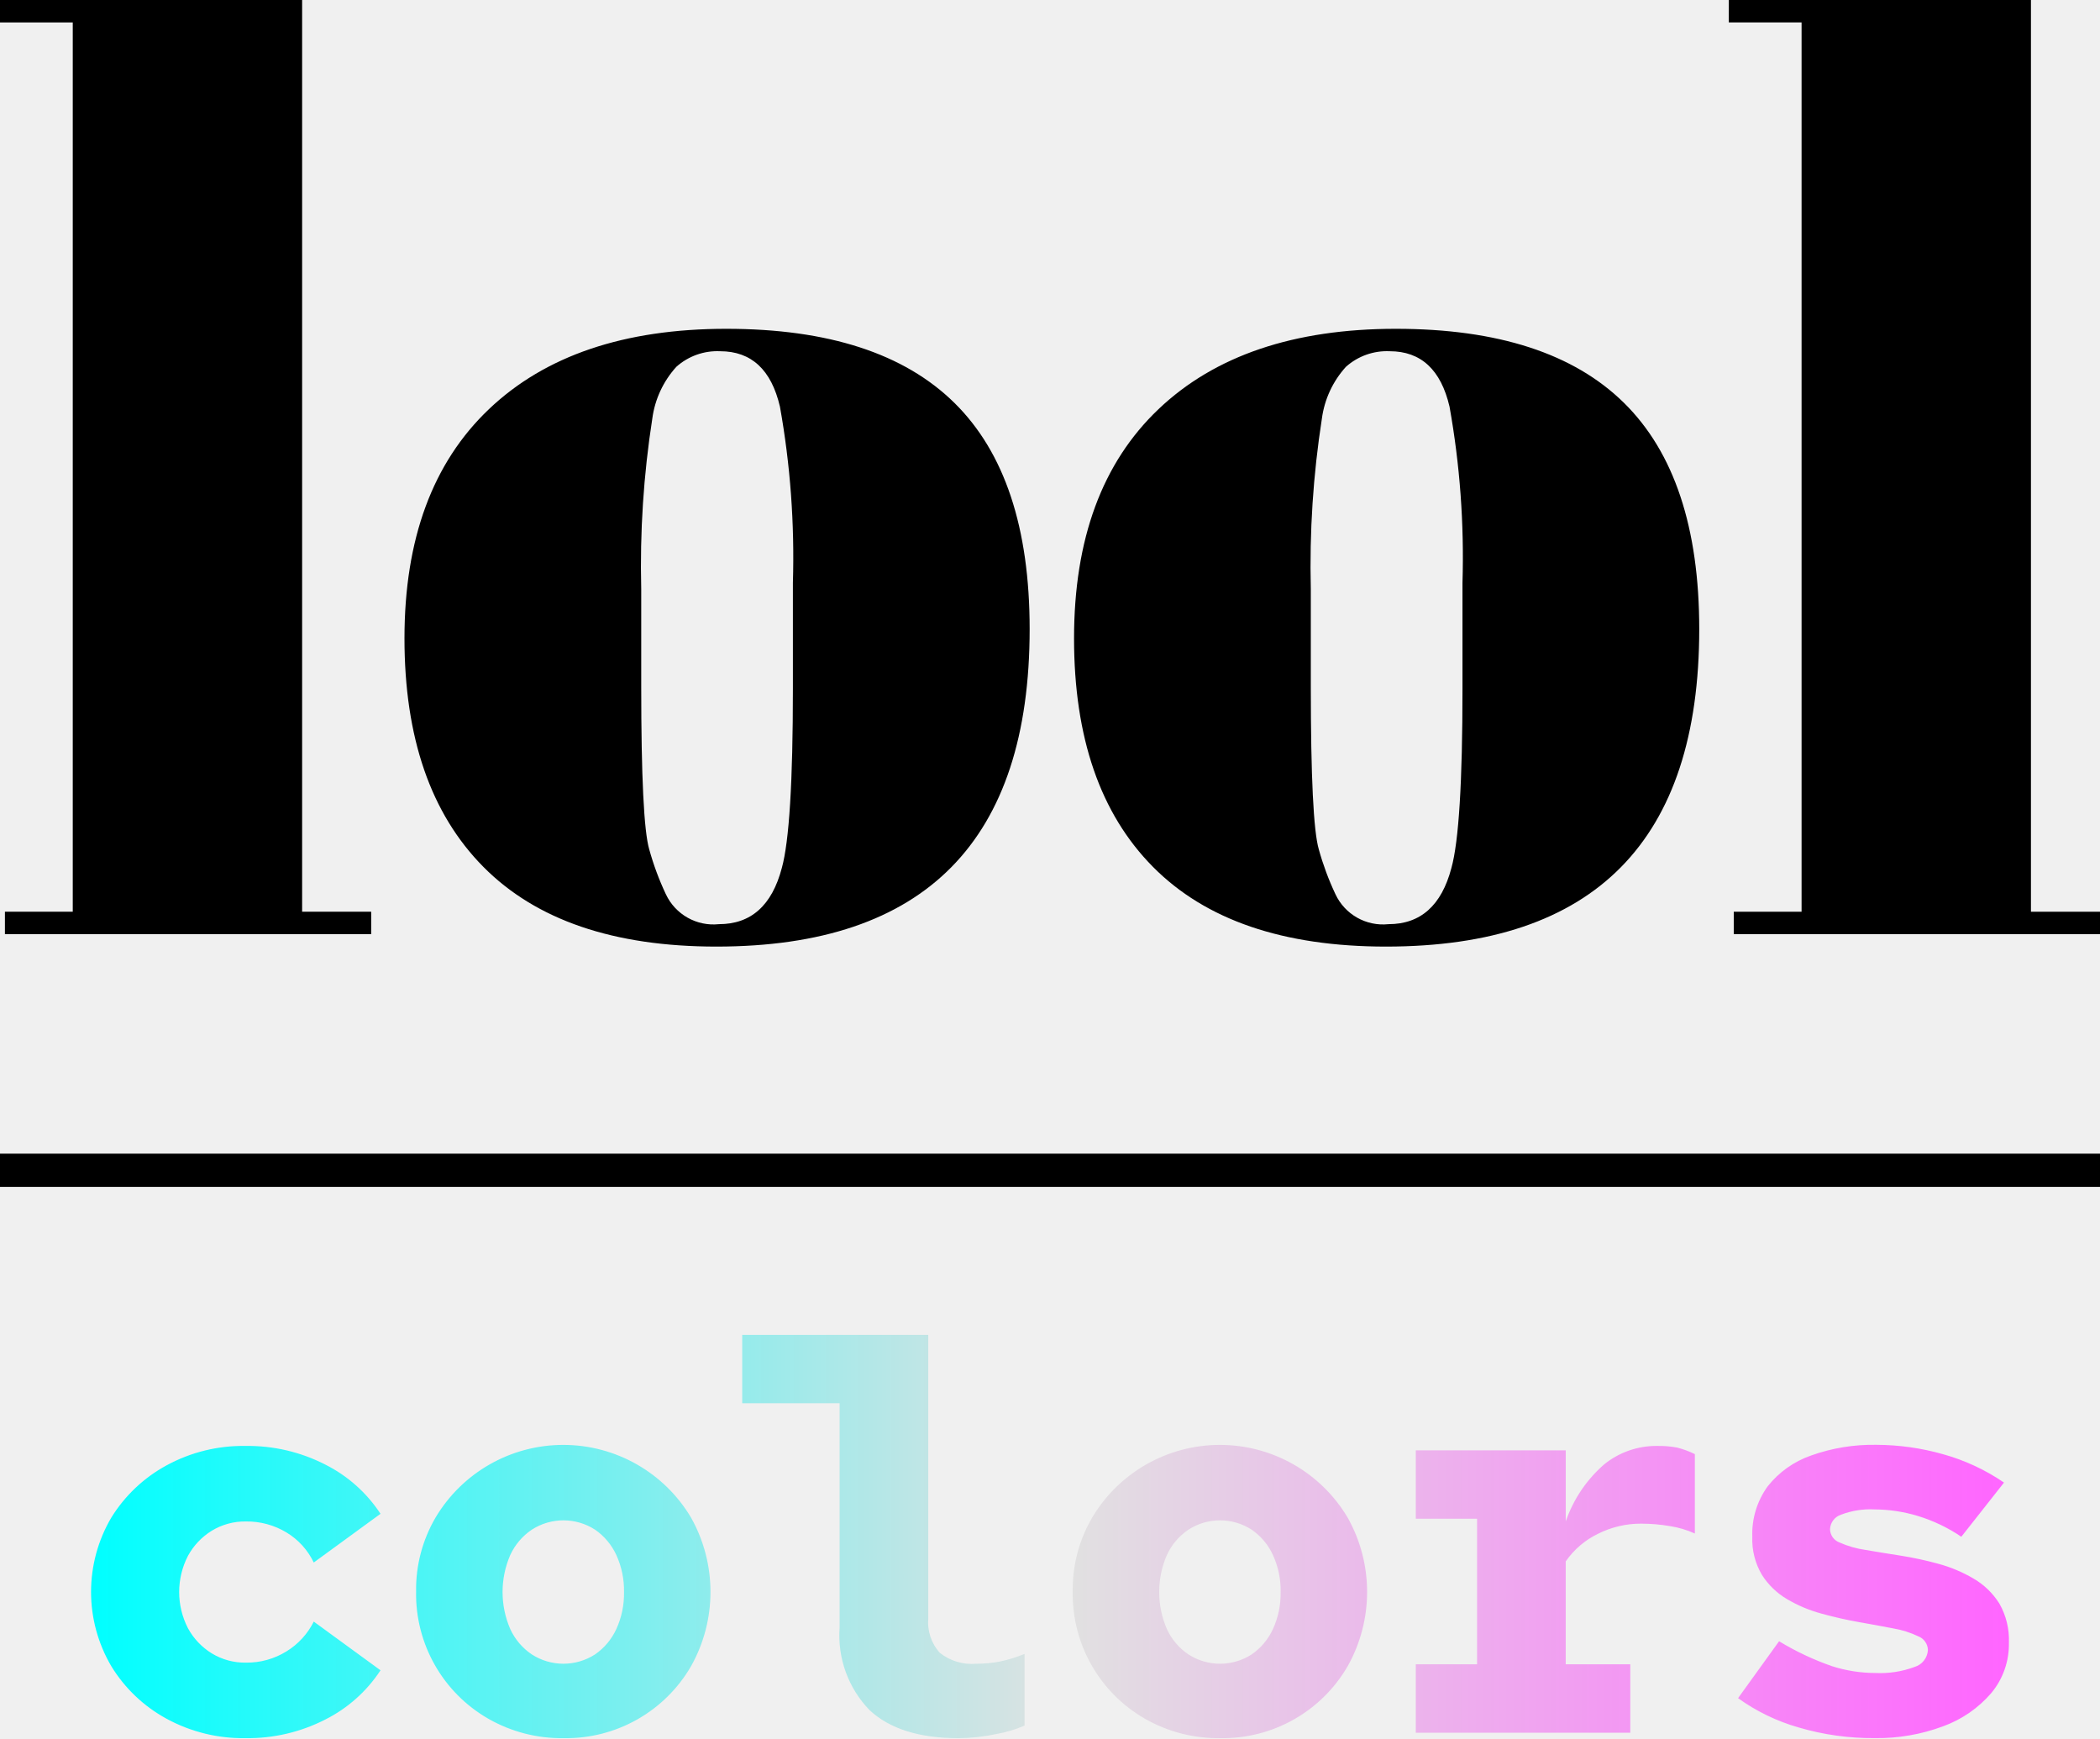
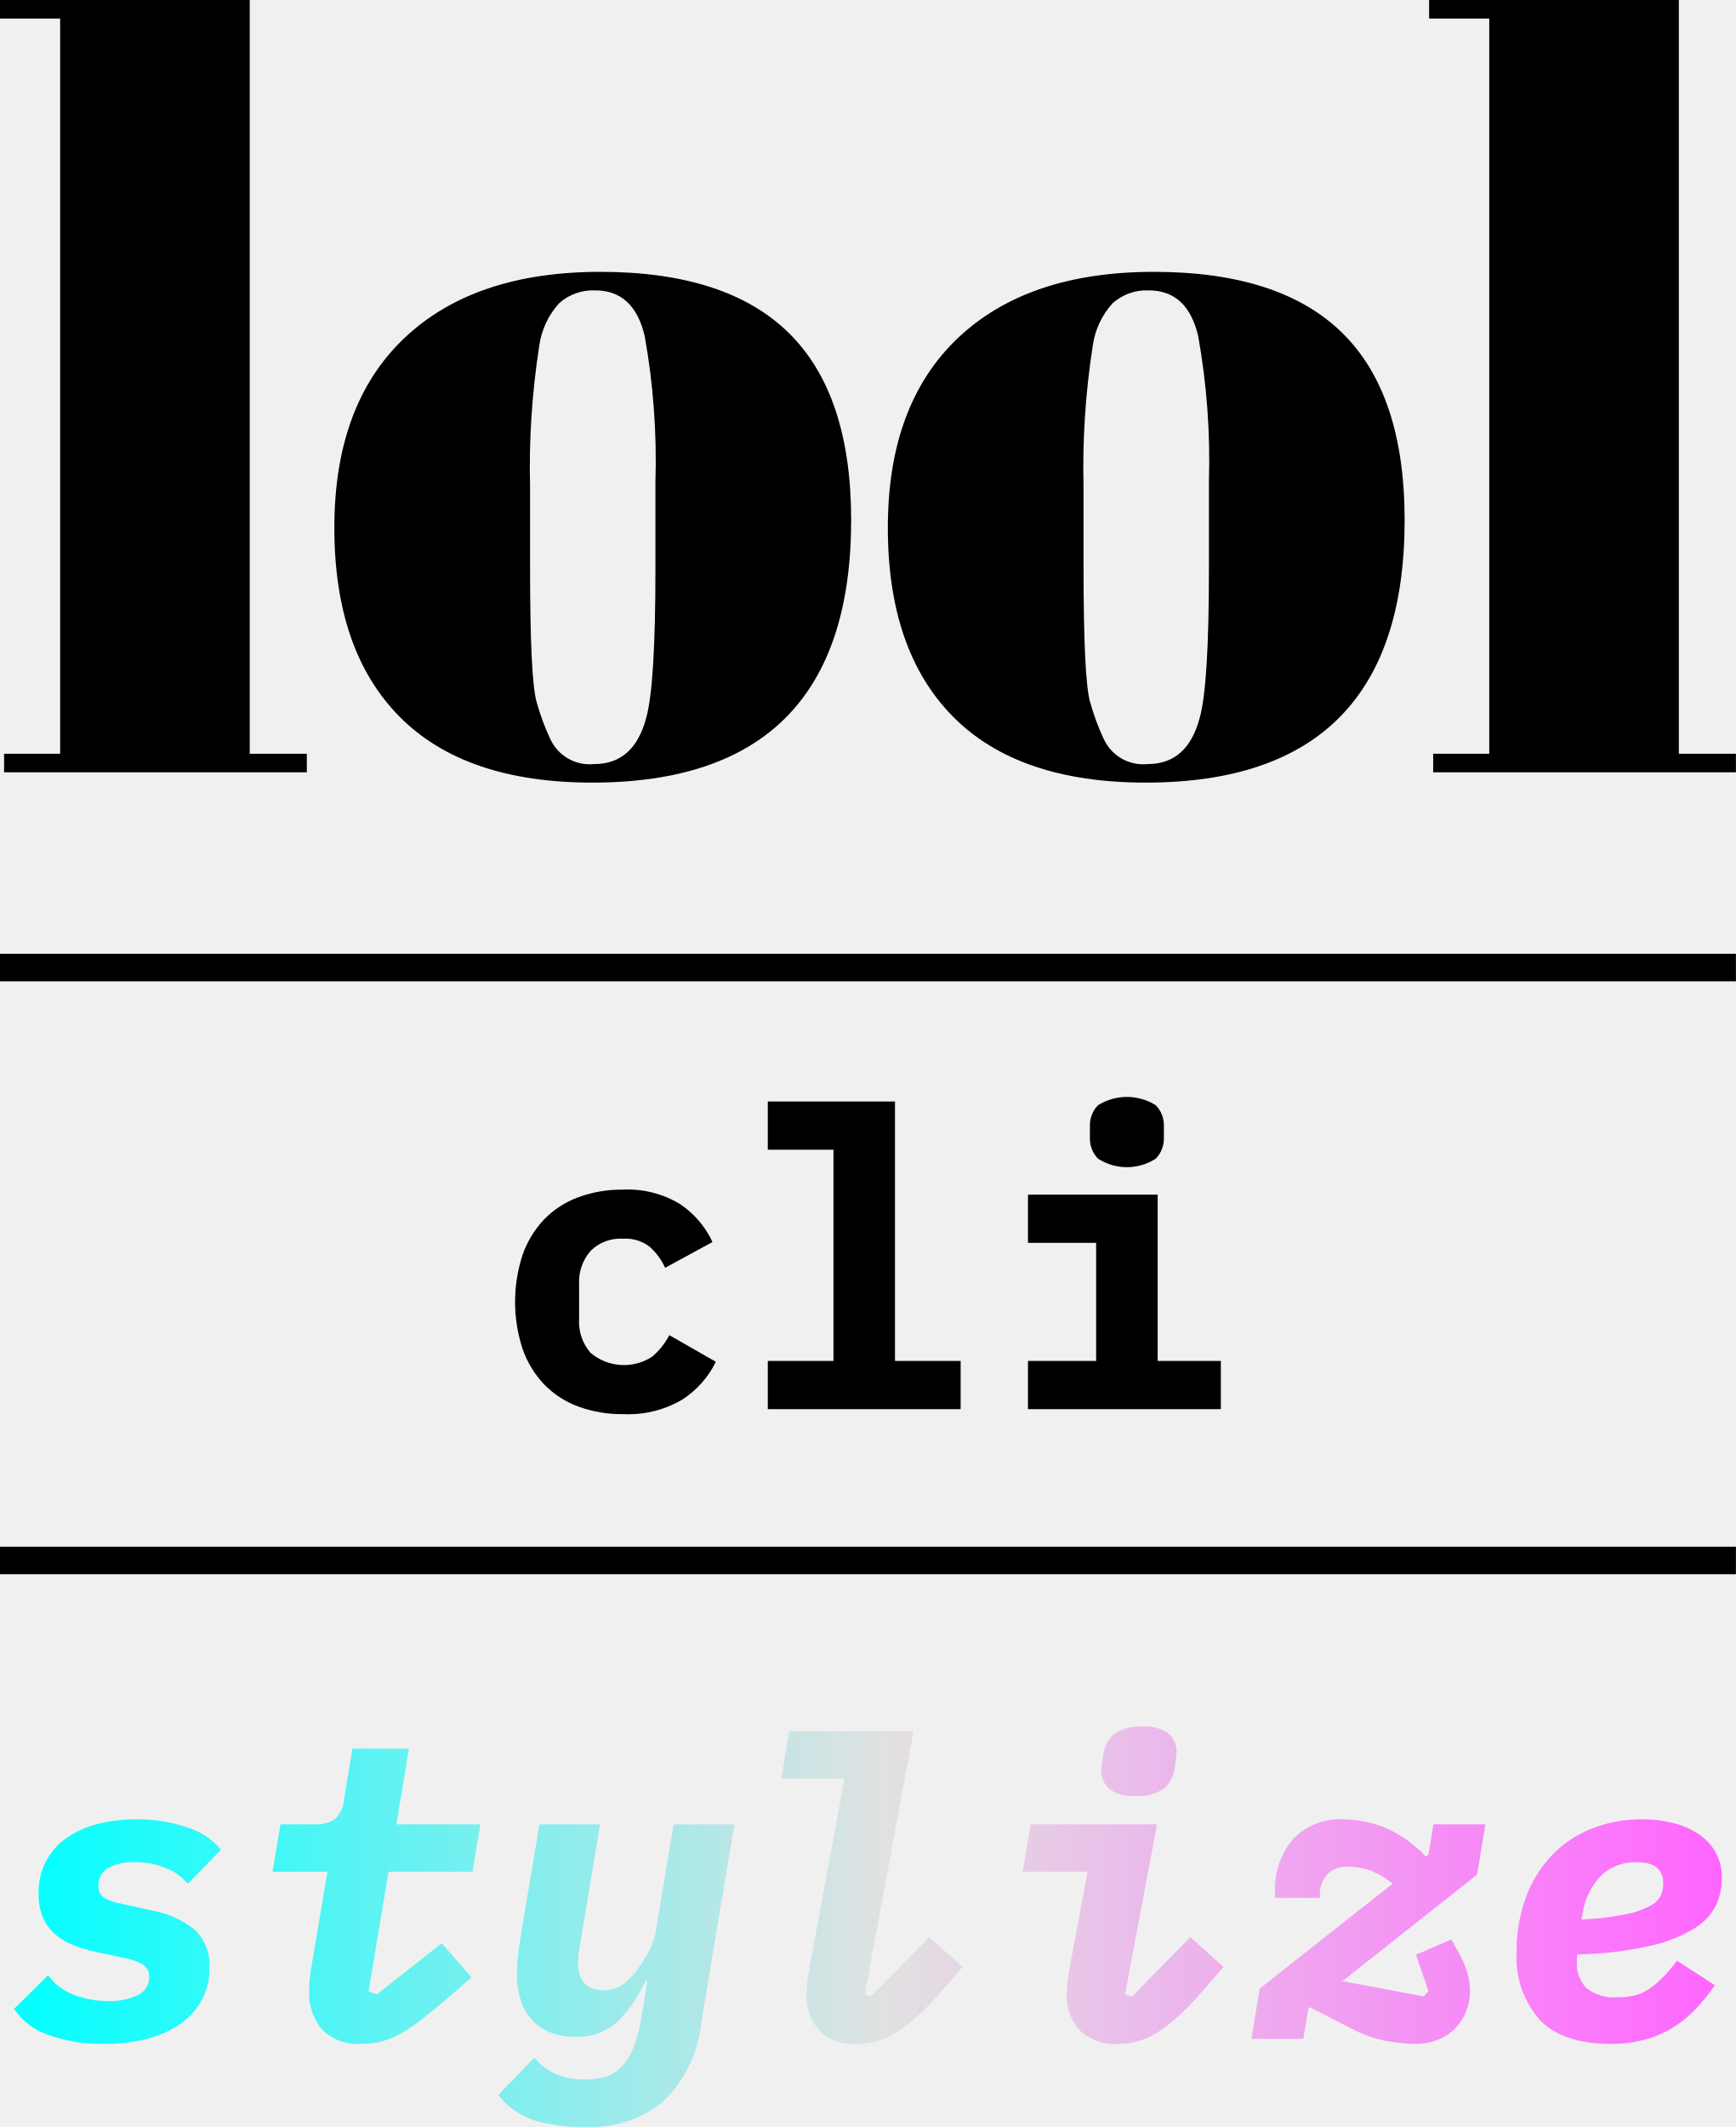
- <svg xmlns="http://www.w3.org/2000/svg" viewBox="0 0 142 117.52">
+ <svg xmlns="http://www.w3.org/2000/svg" viewBox="0 0 142 173.942">
  <style>
        .a { fill: #000000; }
        @media (prefers-color-scheme: dark) {
          .a { fill: #ffffff; }
        }
    </style>
  <defs>
-     <linearGradient id="a" x1="6.158" y1="103.885" x2="135.842" y2="103.885" gradientUnits="userSpaceOnUse">
+     <linearGradient id="a" x1="1.148" y1="157.571" x2="140.852" y2="157.571" gradientUnits="userSpaceOnUse">
      <stop offset="0" stop-color="aqua" />
      <stop offset="0.511" stop-color="#e1e1e1" />
      <stop offset="1" stop-color="#ff65ff" />
    </linearGradient>
  </defs>
-   <g class="a">
-     <path d="M0,0H20.429V61.642h4.67v1.516H.333V61.642H4.92V1.516H0Z" />
-     <path d="M32.686,58.61q-5.337-5.386-5.336-15.453,0-10.061,5.712-15.494,5.71-5.432,16.051-5.432,10.338,0,15.426,5.011Q69.623,32.253,69.624,42.527,69.624,63.999,48.445,64,38.021,64,32.686,58.61Zm20.929-12.042V39.41a57.795,57.795,0,0,0-.876-11.916q-.875-3.745-4.044-3.747a4.161,4.161,0,0,0-2.96,1.052,6.488,6.488,0,0,0-1.626,3.495,64.704,64.704,0,0,0-.75,11.537v6.568q0,9.181.542,11.031a18.941,18.941,0,0,0,1.125,3.032,3.549,3.549,0,0,0,3.586,2.022q3.252,0,4.252-3.791.751-2.693.751-12.126Z" />
-     <path d="M77.963,58.61q-5.338-5.386-5.337-15.453,0-10.061,5.712-15.494,5.712-5.432,16.051-5.432,10.338,0,15.427,5.011,5.083,5.011,5.085,15.285,0,21.472-21.179,21.473Q83.298,64,77.963,58.61Zm20.929-12.042V39.41a57.82,57.82,0,0,0-.876-11.916q-.875-3.745-4.044-3.747a4.16,4.16,0,0,0-2.96,1.052,6.484,6.484,0,0,0-1.626,3.495,64.704,64.704,0,0,0-.75,11.537v6.568q0,9.181.541,11.031a18.934,18.934,0,0,0,1.126,3.032,3.547,3.547,0,0,0,3.585,2.022q3.253,0,4.253-3.791.752-2.693.751-12.126Z" />
-     <path d="M116.902,0h20.429V61.642H142v1.516H117.235V61.642h4.586V1.516h-4.92Z" />
-     <rect y="78" width="142" height="2.25" />
-   </g>
-   <path d="M12.707,105.198a5.334,5.334,0,0,0,0,4.884,4.533,4.533,0,0,0,1.609,1.702,4.301,4.301,0,0,0,2.312.629,5.082,5.082,0,0,0,2.738-.758,4.94,4.94,0,0,0,1.85-2.017l4.514,3.293a9.635,9.635,0,0,1-3.737,3.33,11.477,11.477,0,0,1-5.402,1.258,10.79,10.79,0,0,1-5.328-1.313,9.944,9.944,0,0,1-3.737-3.552,9.901,9.901,0,0,1,0-10.046,9.995,9.995,0,0,1,3.737-3.533,10.79,10.79,0,0,1,5.328-1.313,11.477,11.477,0,0,1,5.402,1.258,9.643,9.643,0,0,1,3.737,3.33l-4.514,3.293a4.772,4.772,0,0,0-1.85-2.035,5.182,5.182,0,0,0-2.738-.74,4.31,4.31,0,0,0-2.312.629A4.548,4.548,0,0,0,12.707,105.198Zm34.021-2.59a10.258,10.258,0,0,1,0,10.046,9.759,9.759,0,0,1-8.602,4.865,9.959,9.959,0,0,1-5.106-1.313,9.724,9.724,0,0,1-4.884-8.603,9.62,9.62,0,0,1,1.313-4.995,10.049,10.049,0,0,1,17.279,0Zm-4.532,5.032a5.765,5.765,0,0,0-.518-2.498,4.222,4.222,0,0,0-1.443-1.72,3.939,3.939,0,0,0-4.273,0,4.157,4.157,0,0,0-1.461,1.72,6.279,6.279,0,0,0,0,4.995,4.148,4.148,0,0,0,1.461,1.721,3.944,3.944,0,0,0,4.273,0,4.213,4.213,0,0,0,1.443-1.721A5.758,5.758,0,0,0,42.196,107.641Zm23.828,4.847a3.5,3.5,0,0,1-2.479-.74,3.088,3.088,0,0,1-.777-2.331V90.25H50.188v4.625h6.586v15.171a7.251,7.251,0,0,0,2.035,5.587q2.034,1.887,5.994,1.887a12.549,12.549,0,0,0,2.553-.277,8.523,8.523,0,0,0,1.924-.574v-4.847a9.473,9.473,0,0,1-1.683.519A8.202,8.202,0,0,1,66.024,112.487Zm25.104-9.879a10.258,10.258,0,0,1,0,10.046,9.759,9.759,0,0,1-8.602,4.865,9.959,9.959,0,0,1-5.106-1.313,9.724,9.724,0,0,1-4.884-8.603,9.62,9.62,0,0,1,1.313-4.995,10.049,10.049,0,0,1,17.279,0Zm-4.532,5.032a5.765,5.765,0,0,0-.518-2.498,4.222,4.222,0,0,0-1.443-1.72,3.939,3.939,0,0,0-4.273,0,4.157,4.157,0,0,0-1.461,1.72,6.279,6.279,0,0,0,0,4.995,4.148,4.148,0,0,0,1.461,1.721,3.944,3.944,0,0,0,4.273,0,4.213,4.213,0,0,0,1.443-1.721A5.758,5.758,0,0,0,86.595,107.641Zm25.456-9.879a5.613,5.613,0,0,0-3.57,1.239,8.981,8.981,0,0,0-2.608,3.866V98.058H95.734v4.625h4.144v9.842h-4.144v4.625H110.238v-4.625h-4.366v-6.956a5.661,5.661,0,0,1,2.183-1.868,6.452,6.452,0,0,1,2.923-.685,11.656,11.656,0,0,1,1.942.166,6.461,6.461,0,0,1,1.684.5V98.316a5.955,5.955,0,0,0-1.203-.444A6.56,6.56,0,0,0,112.051,97.762ZM135.194,108.417a5.07,5.07,0,0,0-1.738-1.683,9.649,9.649,0,0,0-2.368-.999,23.364,23.364,0,0,0-2.572-.556q-1.295-.202-2.386-.389a6.552,6.552,0,0,1-1.739-.499.983.983,0,0,1-.647-.906,1.086,1.086,0,0,1,.759-.98,5.526,5.526,0,0,1,2.238-.352,10.324,10.324,0,0,1,2.941.443,10.889,10.889,0,0,1,2.941,1.406l2.886-3.663a13.849,13.849,0,0,0-4.144-1.924,16.635,16.635,0,0,0-4.478-.629,12.43,12.43,0,0,0-4.421.722,6.425,6.425,0,0,0-2.941,2.09,5.476,5.476,0,0,0-1.036,3.404,4.705,4.705,0,0,0,.647,2.571,5.04,5.04,0,0,0,1.702,1.646,9.328,9.328,0,0,0,2.331.98q1.276.353,2.534.574,1.257.221,2.312.425a6.422,6.422,0,0,1,1.702.537,1.021,1.021,0,0,1,.647.925,1.269,1.269,0,0,1-.906,1.146,6.688,6.688,0,0,1-2.646.407,9.683,9.683,0,0,1-2.941-.462,18.833,18.833,0,0,1-3.571-1.684l-2.774,3.848a13.254,13.254,0,0,0,4.088,1.979,17.748,17.748,0,0,0,5.162.722,12.666,12.666,0,0,0,4.606-.796,7.798,7.798,0,0,0,3.256-2.238,5.155,5.155,0,0,0,1.202-3.404A4.958,4.958,0,0,0,135.194,108.417Z" style="fill:url(#a)" />
+   <path class="a" d="M4.92,1.516H0V0H20.429V61.642h4.67v1.516H.334V61.642H4.92ZM32.686,58.61q-5.337-5.386-5.336-15.453,0-10.061,5.712-15.494,5.71-5.432,16.051-5.432,10.338,0,15.426,5.011,5.085,5.011,5.086,15.285Q69.624,63.999,48.445,64,38.021,64,32.686,58.61ZM43.359,39.831v6.568q0,9.181.542,11.031a18.938,18.938,0,0,0,1.125,3.032,3.549,3.549,0,0,0,3.586,2.022q3.252,0,4.252-3.791.751-2.693.751-12.126V39.41a57.794,57.794,0,0,0-.876-11.916q-.875-3.745-4.044-3.747a4.161,4.161,0,0,0-2.96,1.052,6.487,6.487,0,0,0-1.626,3.495A64.698,64.698,0,0,0,43.359,39.831ZM0,128.737H142v-2.25H0ZM137.331,61.642V0H116.902V1.516h4.92V61.642h-4.586v1.516H142V61.642ZM0,80.25H142V78H0ZM77.963,58.61q-5.338-5.386-5.337-15.453,0-10.061,5.712-15.494,5.712-5.432,16.051-5.432,10.338,0,15.427,5.011,5.083,5.011,5.085,15.285Q114.9,63.999,93.721,64,83.298,64,77.963,58.61ZM88.635,39.831v6.568q0,9.181.541,11.031a18.932,18.932,0,0,0,1.126,3.032,3.547,3.547,0,0,0,3.585,2.022q3.253,0,4.253-3.791.752-2.693.751-12.126h0V39.41a57.82,57.82,0,0,0-.876-11.916q-.875-3.745-4.044-3.747a4.16,4.16,0,0,0-2.96,1.052,6.485,6.485,0,0,0-1.626,3.495A64.709,64.709,0,0,0,88.635,39.831ZM48.305,102.301a3.469,3.469,0,0,1,2.669-1.003,3.198,3.198,0,0,1,2.193.68,5.168,5.168,0,0,1,1.241,1.7l3.876-2.108a7.58,7.58,0,0,0-2.669-3.11A8.21,8.21,0,0,0,50.974,97.286a10.269,10.269,0,0,0-3.689.629,7.502,7.502,0,0,0-2.788,1.818,8.086,8.086,0,0,0-1.751,2.891,12.368,12.368,0,0,0,0,7.684,8.069,8.069,0,0,0,1.751,2.891,7.49,7.49,0,0,0,2.788,1.818,10.371,10.371,0,0,0,3.723.629,8.691,8.691,0,0,0,4.777-1.173,7.659,7.659,0,0,0,2.771-3.11l-3.808-2.176A5.692,5.692,0,0,1,53.337,110.954a4.227,4.227,0,0,1-5.032-.323,3.855,3.855,0,0,1-.935-2.737V105.038A3.855,3.855,0,0,1,48.305,102.301Zm14.501,8.993v3.943H78.582v-3.943H73.21V90.077H62.806v3.945h5.372v17.271Zm31.738-16.541a2.357,2.357,0,0,0,.663-1.684v-.985a2.339,2.339,0,0,0-.663-1.7,4.446,4.446,0,0,0-4.727,0,2.338,2.338,0,0,0-.662,1.7v.985a2.356,2.356,0,0,0,.662,1.684,4.354,4.354,0,0,0,4.727,0Zm-10.455,16.541v3.943H99.866v-3.943h-5.168V97.694H84.089v3.943h5.576v9.656Z" />
+   <path d="M8.526,167.142a12.856,12.856,0,0,1-4.573-.731,5.484,5.484,0,0,1-2.805-2.125L3.936,161.531a4.511,4.511,0,0,0,2.057,1.581,7.62,7.62,0,0,0,2.873.527,5.076,5.076,0,0,0,2.431-.493,1.564,1.564,0,0,0,.901-1.445,1.137,1.137,0,0,0-.51-1.037,4.007,4.007,0,0,0-1.292-.492l-2.516-.545a11.267,11.267,0,0,1-1.853-.544,5.128,5.128,0,0,1-1.513-.9,3.833,3.833,0,0,1-1.003-1.377,4.91,4.91,0,0,1-.357-1.973,5.533,5.533,0,0,1,.595-2.601,5.371,5.371,0,0,1,1.666-1.904,7.769,7.769,0,0,1,2.533-1.155,12.2,12.2,0,0,1,3.162-.392,12.552,12.552,0,0,1,4.216.663,5.794,5.794,0,0,1,2.754,1.819L15.36,154.052a4.367,4.367,0,0,0-1.734-1.259,6.516,6.516,0,0,0-2.652-.51,4.125,4.125,0,0,0-2.125.477,1.555,1.555,0,0,0-.799,1.428,1.092,1.092,0,0,0,.459,1.003,3.932,3.932,0,0,0,1.275.459l2.618.578a7.927,7.927,0,0,1,3.468,1.53,3.934,3.934,0,0,1,1.258,3.195,5.413,5.413,0,0,1-.612,2.602,5.64,5.64,0,0,1-1.734,1.938A8.343,8.343,0,0,1,12.079,166.717,13.706,13.706,0,0,1,8.526,167.142Zm21.08,0a4.134,4.134,0,0,1-3.281-1.19,4.64,4.64,0,0,1-1.037-3.162,9.38,9.38,0,0,1,.051-.969q.051-.492.187-1.275l1.258-7.479H22.296l.646-3.876h2.822a2.623,2.623,0,0,0,1.649-.442,2.405,2.405,0,0,0,.731-1.598l.68-4.148h4.624l-1.02,6.188H39.296l-.646,3.876H31.782l-1.632,9.792.68.238,5.304-4.183,2.448,2.788-2.04,1.769q-1.089.917-1.972,1.614a14.083,14.083,0,0,1-1.683,1.156,6.982,6.982,0,0,1-1.581.68A6.226,6.226,0,0,1,29.606,167.142Zm18.325,6.8a14.483,14.483,0,0,1-4.148-.515,6.351,6.351,0,0,1-3.026-2.092l2.958-3.071a4.58,4.58,0,0,0,1.853,1.394,6.447,6.447,0,0,0,3.927.188,3.107,3.107,0,0,0,1.326-.796,4.701,4.701,0,0,0,.986-1.574,12.659,12.659,0,0,0,.68-2.591l.476-2.911h-.17a10.648,10.648,0,0,1-2.295,3.366,4.804,4.804,0,0,1-3.417,1.224,5.29,5.29,0,0,1-2.193-.408,4.053,4.053,0,0,1-1.479-1.104,4.493,4.493,0,0,1-.85-1.615,6.778,6.778,0,0,1-.272-1.938,14.161,14.161,0,0,1,.085-1.529q.085-.782.289-2.007l1.462-8.771H49.087l-1.564,9.35c-.046.318-.097.646-.153.986a7.086,7.086,0,0,0-.085,1.156,2.717,2.717,0,0,0,.102.714,1.911,1.911,0,0,0,.34.68,1.71,1.71,0,0,0,.629.493,2.229,2.229,0,0,0,.969.188,2.809,2.809,0,0,0,1.53-.408,4.653,4.653,0,0,0,1.224-1.19q.374-.51.901-1.411a5.61,5.61,0,0,0,.697-1.988l1.428-8.568h4.964L57.349,165.51a10.326,10.326,0,0,1-3.111,6.357A9.298,9.298,0,0,1,47.931,173.942ZM70.133,167.142a4.061,4.061,0,0,1-3.128-1.105,4.213,4.213,0,0,1-1.02-2.975,8.925,8.925,0,0,1,.068-1.122q.067-.543.272-1.598l2.754-14.893h-5.168l.646-3.876h10.166l-3.978,21.522.51.17,4.76-4.854,2.72,2.44-2.074,2.38a16.987,16.987,0,0,1-3.247,2.924A5.894,5.894,0,0,1,70.133,167.142Zm21.351,0a4.173,4.173,0,0,1-3.161-1.105,4.128,4.128,0,0,1-1.055-2.975,8.924,8.924,0,0,1,.068-1.122q.067-.543.271-1.598l1.36-7.276H83.665l.646-3.876H94.646L92.028,163.096l.578.17,4.761-4.851,2.72,2.437-2.074,2.38a16.987,16.987,0,0,1-3.247,2.924A5.896,5.896,0,0,1,91.484,167.142Zm1.395-20.265a3.109,3.109,0,0,1-2.159-.595,1.949,1.949,0,0,1-.629-1.479,3.968,3.968,0,0,1,.034-.459q.034-.289.136-.901a2.493,2.493,0,0,1,.918-1.666,3.707,3.707,0,0,1,2.278-.578,3.122,3.122,0,0,1,2.159.595,1.957,1.957,0,0,1,.629,1.479,4.203,4.203,0,0,1-.034.459q-.035.289-.136.901a2.501,2.501,0,0,1-.918,1.666A3.704,3.704,0,0,1,92.878,146.877Zm22.95,20.265a13.24,13.24,0,0,1-2.533-.255,10.222,10.222,0,0,1-2.703-.97l-3.435-1.768-.136.102-.408,2.482h-4.25l.681-4.112,10.88-8.579a6.724,6.724,0,0,0-1.836-1.081,5.753,5.753,0,0,0-1.938-.304,2.271,2.271,0,0,0-1.529.554,2.533,2.533,0,0,0-.646,1.996h-3.672v-.306a6.351,6.351,0,0,1,1.496-4.539,5.305,5.305,0,0,1,4.046-1.581,9.566,9.566,0,0,1,3.281.612,9.77,9.77,0,0,1,3.451,2.38l.067.068.204-.17.408-2.482h4.25l-.68,4.112-11.017,8.714,6.664,1.25.374-.439-1.02-2.97,2.89-1.249.51.918a7.822,7.822,0,0,1,.8,1.768,5.768,5.768,0,0,1,.221,1.564,4.363,4.363,0,0,1-.306,1.598,4.214,4.214,0,0,1-.867,1.377,4.091,4.091,0,0,1-1.395.952A4.653,4.653,0,0,1,115.829,167.142Zm15.877,0q-3.91,0-5.779-1.989a7.697,7.697,0,0,1-1.87-5.491,12.66,12.66,0,0,1,.748-4.454,10.08,10.08,0,0,1,2.091-3.434,9.174,9.174,0,0,1,3.247-2.21,11.083,11.083,0,0,1,4.25-.782,9.91,9.91,0,0,1,2.499.306,6.672,6.672,0,0,1,2.057.901,4.409,4.409,0,0,1,1.395,1.496,4.243,4.243,0,0,1,.51,2.125,5.412,5.412,0,0,1-.442,2.108,4.524,4.524,0,0,1-1.717,1.921,11.594,11.594,0,0,1-3.604,1.462,29.594,29.594,0,0,1-6.068.73,2.006,2.006,0,0,0-.034.323v.255a2.869,2.869,0,0,0,.782,2.176,3.662,3.662,0,0,0,2.584.748,5.867,5.867,0,0,0,1.309-.136,3.649,3.649,0,0,0,1.156-.493,6.626,6.626,0,0,0,1.122-.918,15.151,15.151,0,0,0,1.241-1.444l3.094,2.006a16.875,16.875,0,0,1-1.48,1.853,9.507,9.507,0,0,1-1.818,1.53,8.593,8.593,0,0,1-2.312,1.037A10.669,10.669,0,0,1,131.706,167.142Zm2.177-14.858a4.196,4.196,0,0,0-2.788.969,5.6,5.6,0,0,0-1.633,3.247l-.102.477a23.596,23.596,0,0,0,3.689-.442,6.897,6.897,0,0,0,2.006-.714,1.851,1.851,0,0,0,.833-.884,2.643,2.643,0,0,0,.17-.884Q136.058,152.284,133.882,152.283Z" style="fill:url(#a)" />
</svg>
